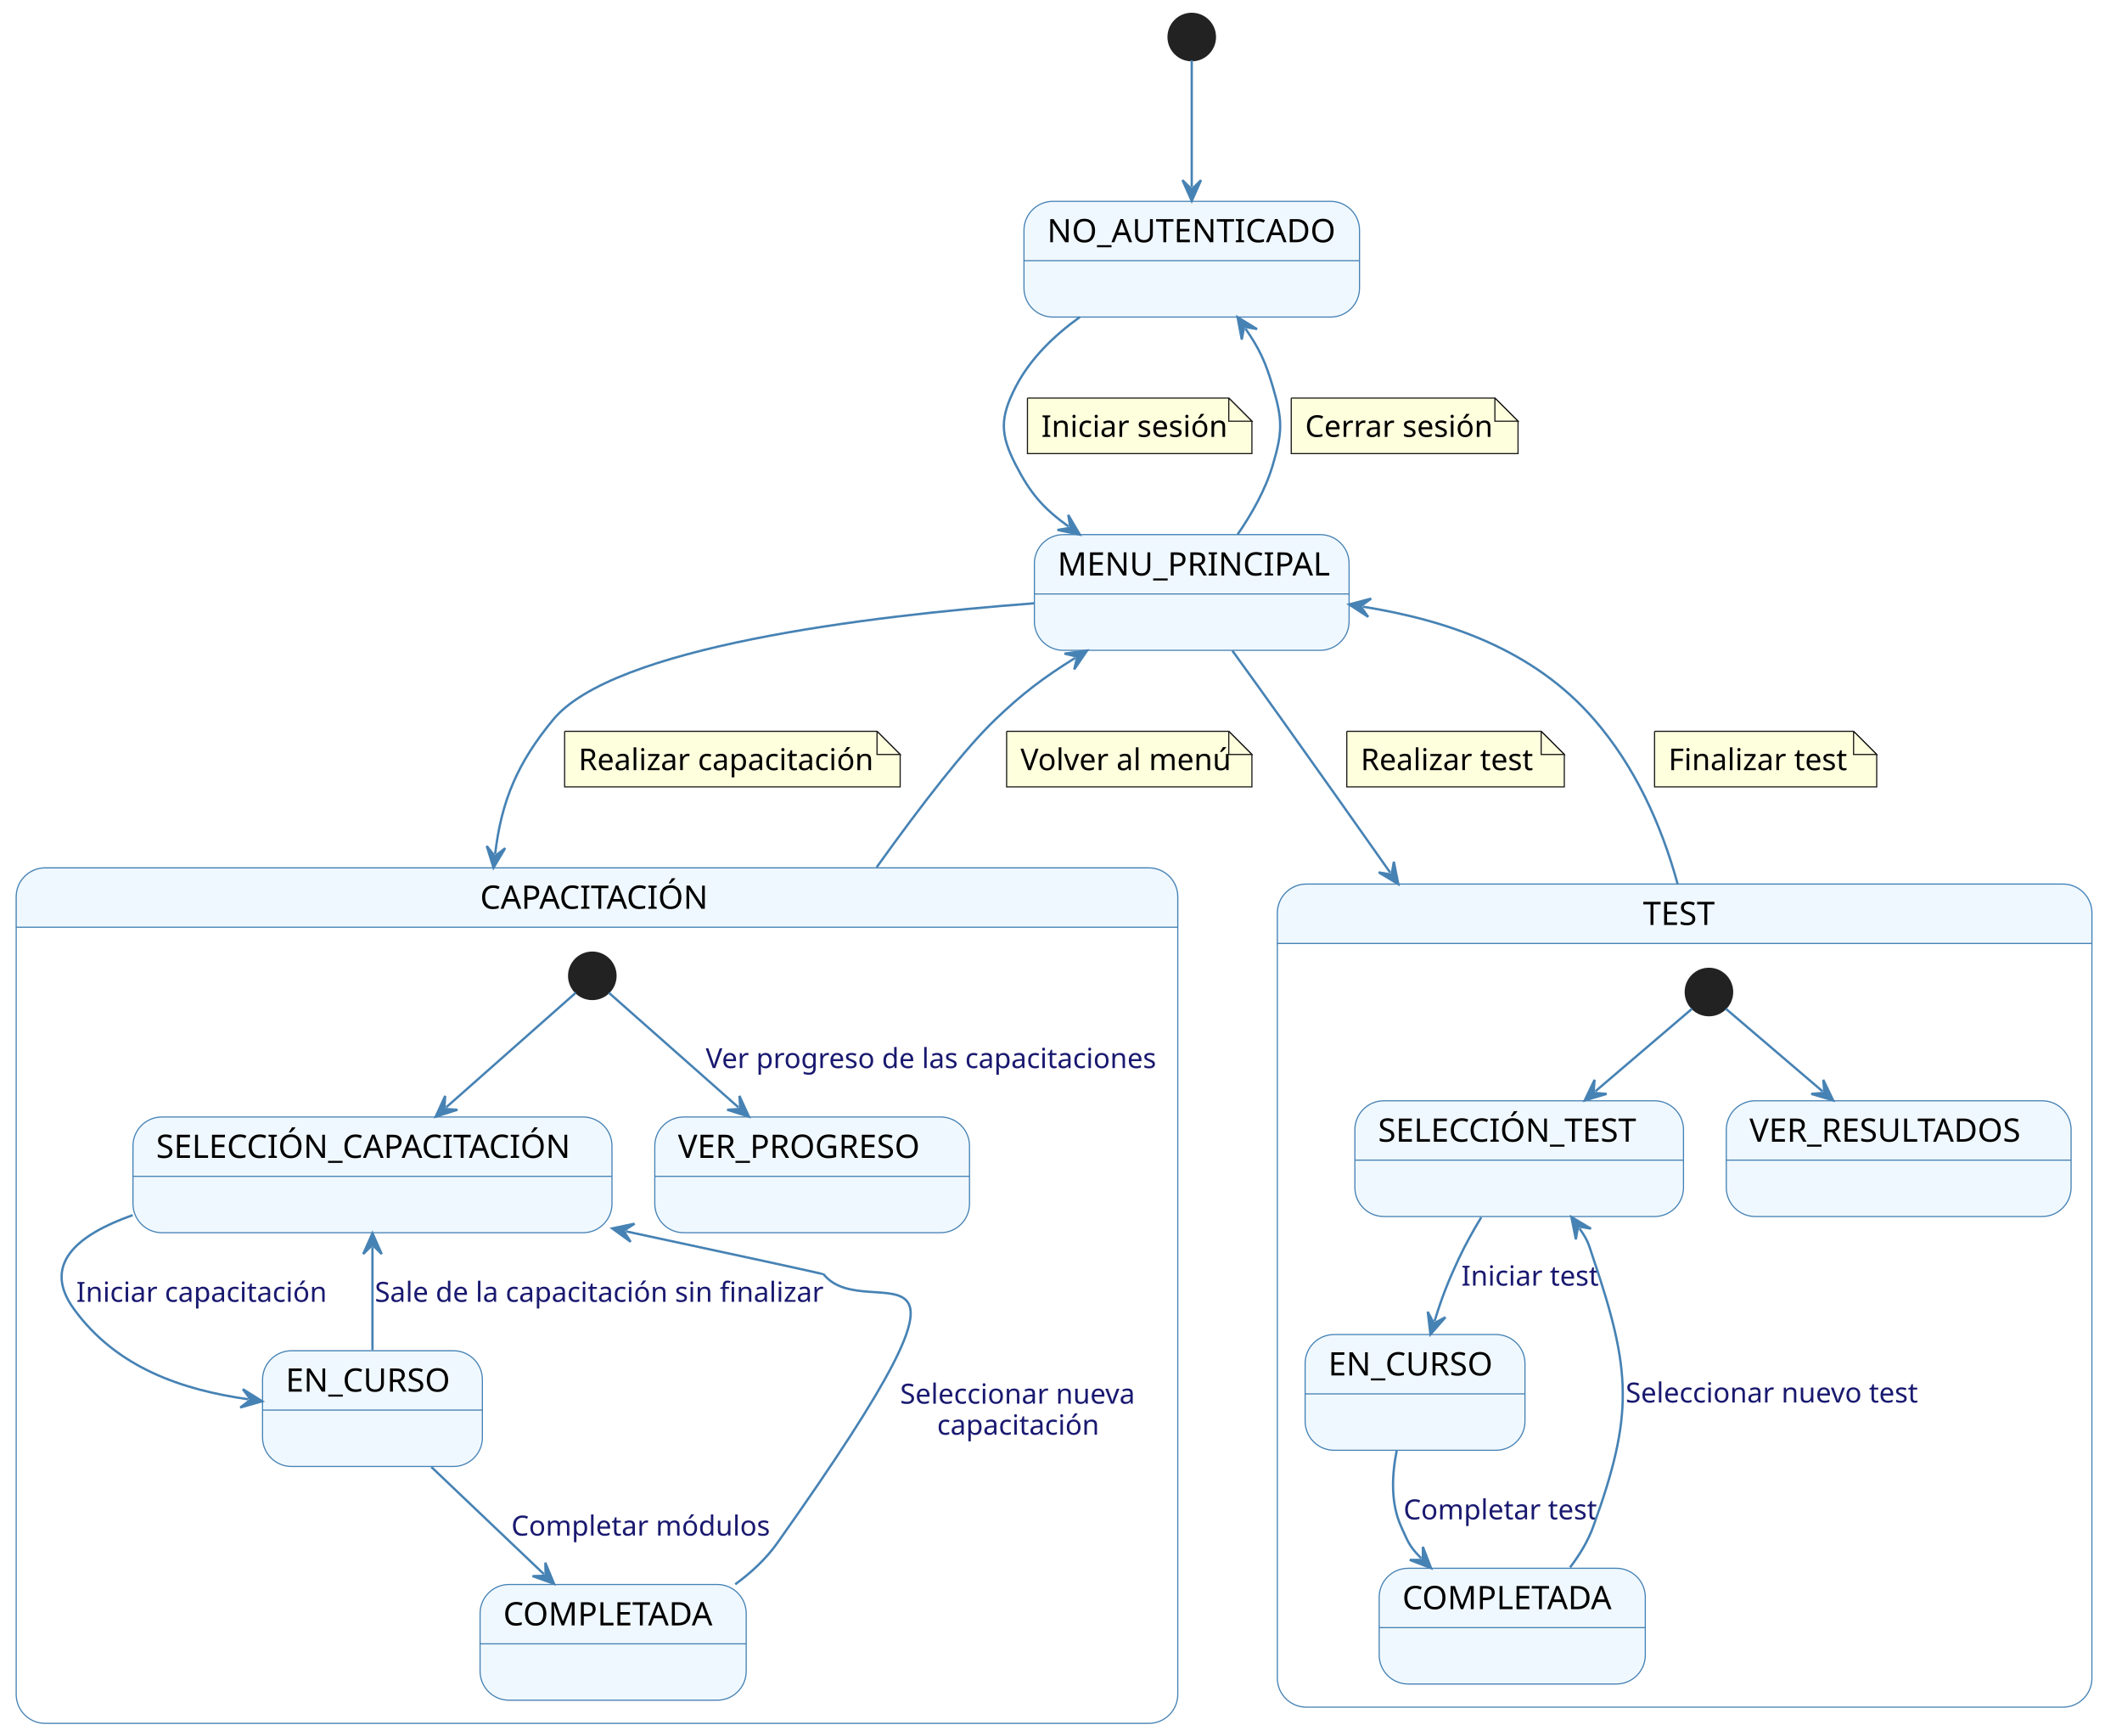
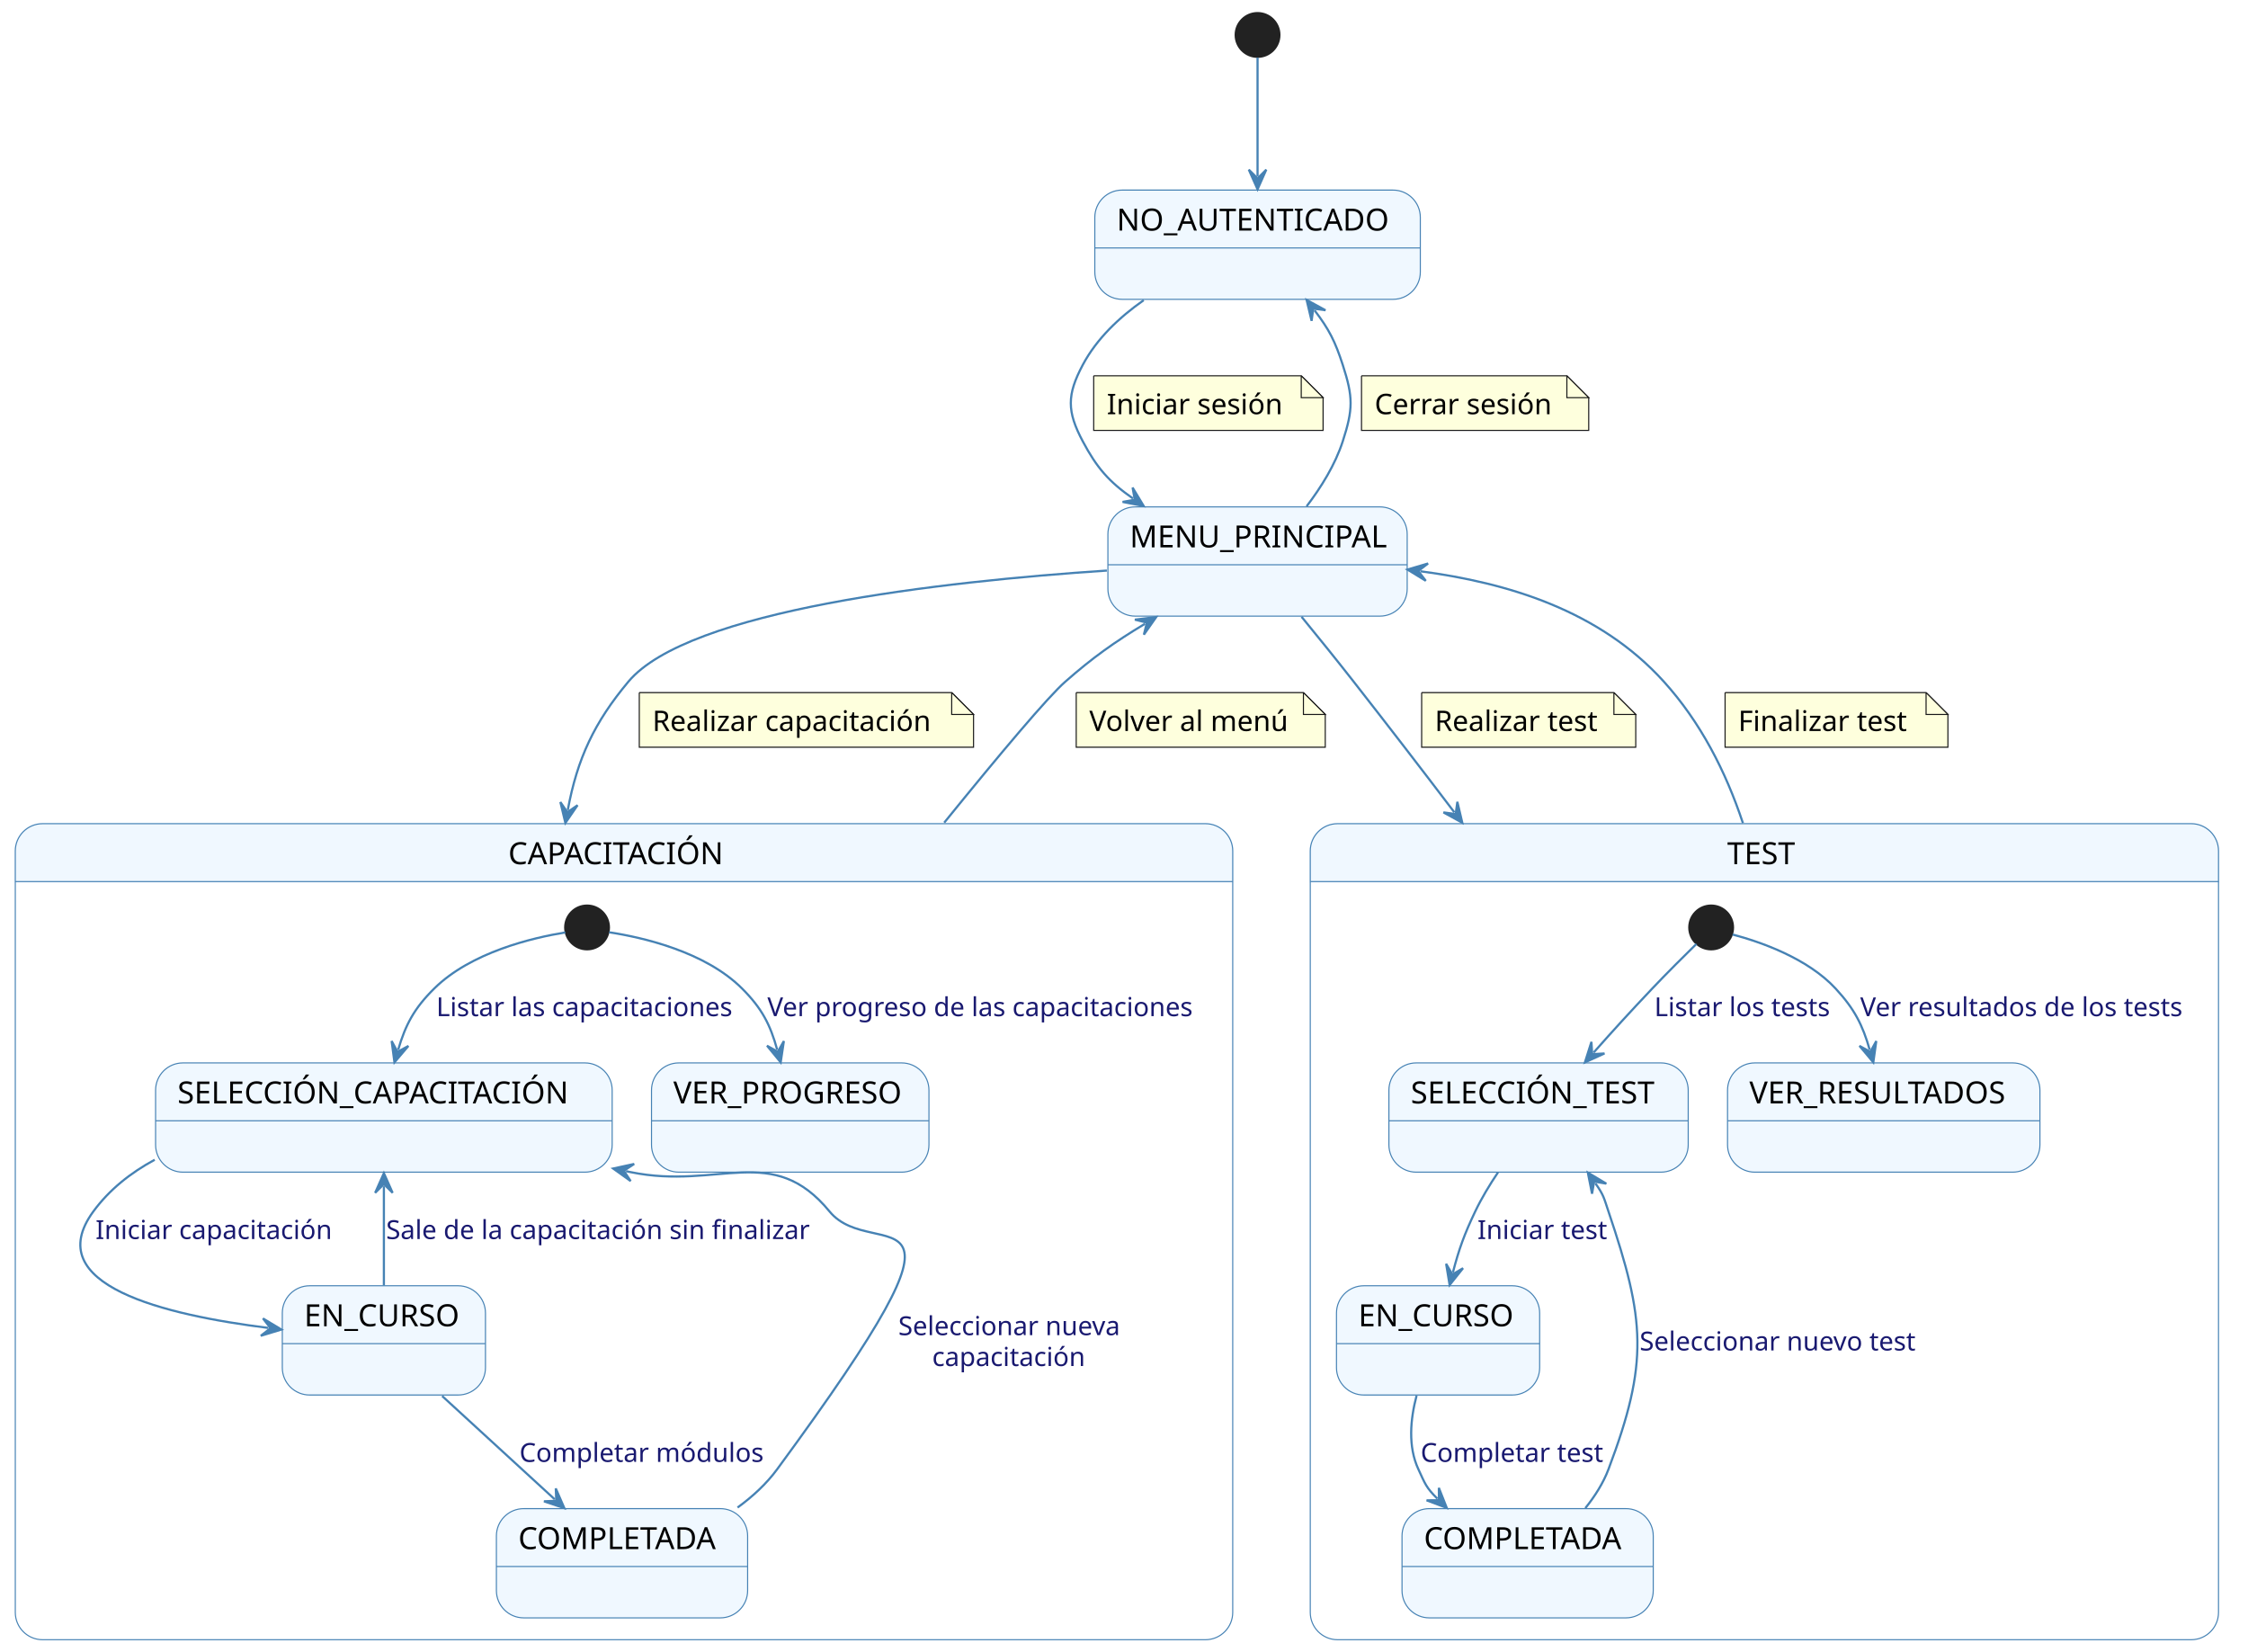
- <svg xmlns="http://www.w3.org/2000/svg" contentStyleType="text/css" height="750px" preserveAspectRatio="none" style="width:917px;height:750px;background:#FFFFFF;" version="1.1" viewBox="0 0 917 750" width="917px" zoomAndPan="magnify">
+ <svg xmlns="http://www.w3.org/2000/svg" contentStyleType="text/css" height="756px" preserveAspectRatio="none" style="width:1029px;height:756px;background:#FFFFFF;" version="1.1" viewBox="0 0 1029 756" width="1029px" zoomAndPan="magnify">
  <defs />
  <g>
    <g id="NoAuth">
-       <rect fill="#F0F8FF" height="50" rx="12.5" ry="12.5" style="stroke:#4682B4;stroke-width:0.5;" width="145" x="442.5" y="87" />
-       <line style="stroke:#4682B4;stroke-width:0.5;" x1="442.5" x2="587.5" y1="112.641" y2="112.641" />
-       <text fill="#000000" font-family="sans-serif" font-size="14" lengthAdjust="spacing" textLength="125" x="452.5" y="104.674">NO_AUTENTICADO</text>
+       <rect fill="#F0F8FF" height="50" rx="12.5" ry="12.5" style="stroke:#4682B4;stroke-width:0.5;" width="149" x="501.14" y="87" />
+       <line style="stroke:#4682B4;stroke-width:0.5;" x1="501.14" x2="650.14" y1="113.488" y2="113.488" />
+       <text fill="#000000" font-family="sans-serif" font-size="14" lengthAdjust="spacing" textLength="129" x="511.14" y="105.535">NO_AUTENTICADO</text>
    </g>
    <g id="Menu">
-       <rect fill="#F0F8FF" height="50" rx="12.5" ry="12.5" style="stroke:#4682B4;stroke-width:0.5;" width="136" x="447" y="231" />
-       <line style="stroke:#4682B4;stroke-width:0.5;" x1="447" x2="583" y1="256.641" y2="256.641" />
-       <text fill="#000000" font-family="sans-serif" font-size="14" lengthAdjust="spacing" textLength="116" x="457" y="248.674">MENU_PRINCIPAL</text>
+       <rect fill="#F0F8FF" height="50" rx="12.5" ry="12.5" style="stroke:#4682B4;stroke-width:0.5;" width="137" x="507.13" y="232" />
+       <line style="stroke:#4682B4;stroke-width:0.5;" x1="507.13" x2="644.13" y1="258.488" y2="258.488" />
+       <text fill="#000000" font-family="sans-serif" font-size="14" lengthAdjust="spacing" textLength="117" x="517.13" y="250.535">MENU_PRINCIPAL</text>
    </g>
-     <path d="M19.5,375 L496.46,375 A12.5,12.5 0 0 1 508.96,387.5 L508.96,400.641 L7,400.641 L7,387.5 A12.5,12.5 0 0 1 19.5,375 " fill="#F0F8FF" style="stroke:#F0F8FF;stroke-width:1.0;" />
-     <rect fill="none" height="369.641" rx="12.5" ry="12.5" style="stroke:#4682B4;stroke-width:0.5;" width="501.96" x="7" y="375" />
-     <line style="stroke:#4682B4;stroke-width:0.5;" x1="7" x2="508.96" y1="400.641" y2="400.641" />
-     <text fill="#000000" font-family="sans-serif" font-size="14" lengthAdjust="spacing" textLength="101" x="207.48" y="392.674">CAPACITACIÓN</text>
+     <path d="M19.5,377 L551.77,377 A12.5,12.5 0 0 1 564.27,389.5 L564.27,403.488 L7,403.488 L7,389.5 A12.5,12.5 0 0 1 19.5,377 " fill="#F0F8FF" style="stroke:#F0F8FF;stroke-width:1.0;" />
+     <rect fill="none" height="373.488" rx="12.5" ry="12.5" style="stroke:#4682B4;stroke-width:0.5;" width="557.27" x="7" y="377" />
+     <line style="stroke:#4682B4;stroke-width:0.5;" x1="7" x2="564.27" y1="403.488" y2="403.488" />
+     <text fill="#000000" font-family="sans-serif" font-size="14" lengthAdjust="spacing" textLength="106" x="232.635" y="395.535">CAPACITACIÓN</text>
    <g id="Capacitacion.SeleccionCap">
-       <rect fill="#F0F8FF" height="50" rx="12.5" ry="12.5" style="stroke:#4682B4;stroke-width:0.5;" width="207" x="57.46" y="482.641" />
-       <line style="stroke:#4682B4;stroke-width:0.5;" x1="57.46" x2="264.46" y1="508.281" y2="508.281" />
-       <text fill="#000000" font-family="sans-serif" font-size="14" lengthAdjust="spacing" textLength="187" x="67.46" y="500.315">SELECCIÓN_CAPACITACIÓN</text>
+       <rect fill="#F0F8FF" height="50" rx="12.5" ry="12.5" style="stroke:#4682B4;stroke-width:0.5;" width="209" x="71.22" y="486.488" />
+       <line style="stroke:#4682B4;stroke-width:0.5;" x1="71.22" x2="280.22" y1="512.977" y2="512.977" />
+       <text fill="#000000" font-family="sans-serif" font-size="14" lengthAdjust="spacing" textLength="189" x="81.22" y="505.023">SELECCIÓN_CAPACITACIÓN</text>
    </g>
    <g id="Capacitacion.EnCurso">
-       <rect fill="#F0F8FF" height="50" rx="12.5" ry="12.5" style="stroke:#4682B4;stroke-width:0.5;" width="95" x="113.46" y="583.641" />
-       <line style="stroke:#4682B4;stroke-width:0.5;" x1="113.46" x2="208.46" y1="609.281" y2="609.281" />
-       <text fill="#000000" font-family="sans-serif" font-size="14" lengthAdjust="spacing" textLength="75" x="123.46" y="601.314">EN_CURSO</text>
+       <rect fill="#F0F8FF" height="50" rx="12.5" ry="12.5" style="stroke:#4682B4;stroke-width:0.5;" width="93" x="129.22" y="588.488" />
+       <line style="stroke:#4682B4;stroke-width:0.5;" x1="129.22" x2="222.22" y1="614.977" y2="614.977" />
+       <text fill="#000000" font-family="sans-serif" font-size="14" lengthAdjust="spacing" textLength="73" x="139.22" y="607.023">EN_CURSO</text>
    </g>
    <g id="Capacitacion.Completada">
-       <rect fill="#F0F8FF" height="50" rx="12.5" ry="12.5" style="stroke:#4682B4;stroke-width:0.5;" width="115" x="207.46" y="684.641" />
-       <line style="stroke:#4682B4;stroke-width:0.5;" x1="207.46" x2="322.46" y1="710.281" y2="710.281" />
-       <text fill="#000000" font-family="sans-serif" font-size="14" lengthAdjust="spacing" textLength="95" x="217.46" y="702.314">COMPLETADA</text>
+       <rect fill="#F0F8FF" height="50" rx="12.5" ry="12.5" style="stroke:#4682B4;stroke-width:0.5;" width="115" x="227.22" y="690.488" />
+       <line style="stroke:#4682B4;stroke-width:0.5;" x1="227.22" x2="342.22" y1="716.977" y2="716.977" />
+       <text fill="#000000" font-family="sans-serif" font-size="14" lengthAdjust="spacing" textLength="95" x="237.22" y="709.023">COMPLETADA</text>
    </g>
    <g id="Capacitacion.VerProg">
-       <rect fill="#F0F8FF" height="50" rx="12.5" ry="12.5" style="stroke:#4682B4;stroke-width:0.5;" width="136" x="282.96" y="482.641" />
-       <line style="stroke:#4682B4;stroke-width:0.5;" x1="282.96" x2="418.96" y1="508.281" y2="508.281" />
-       <text fill="#000000" font-family="sans-serif" font-size="14" lengthAdjust="spacing" textLength="116" x="292.96" y="500.315">VER_PROGRESO</text>
+       <rect fill="#F0F8FF" height="50" rx="12.5" ry="12.5" style="stroke:#4682B4;stroke-width:0.5;" width="127" x="298.22" y="486.488" />
+       <line style="stroke:#4682B4;stroke-width:0.5;" x1="298.22" x2="425.22" y1="512.977" y2="512.977" />
+       <text fill="#000000" font-family="sans-serif" font-size="14" lengthAdjust="spacing" textLength="107" x="308.22" y="505.023">VER_PROGRESO</text>
    </g>
-     <ellipse cx="255.96" cy="421.641" fill="#222222" rx="10" ry="10" style="stroke:#222222;stroke-width:1.0;" />
+     <ellipse cx="268.72" cy="424.488" fill="#222222" rx="10" ry="10" style="stroke:#222222;stroke-width:1.0;" />
    <g id="link_*start*Capacitacion_SeleccionCap">
-       <path d="M248.82,428.951 C236.13,440.171 213.545,460.147 192.775,478.507 " fill="none" id="*start*Capacitacion-to-SeleccionCap" style="stroke:#4682B4;stroke-width:1.0;" />
-       <polygon fill="#4682B4" points="188.28,482.481,197.672,479.517,192.026,479.169,192.374,473.523,188.28,482.481" style="stroke:#4682B4;stroke-width:1.0;" />
+       <path d="M258.78,426.768 C243.84,429.198 215.56,435.808 198.72,452.488 C189.56,461.558 185.647,468.973 182.256,480.473 " fill="none" id="*start*Capacitacion-to-SeleccionCap" style="stroke:#4682B4;stroke-width:1.0;" />
+       <polygon fill="#4682B4" points="180.56,486.228,186.942,478.727,181.974,481.432,179.268,476.464,180.56,486.228" style="stroke:#4682B4;stroke-width:1.0;" />
+       <text fill="#191970" font-family="sans-serif" font-size="12" lengthAdjust="spacing" textLength="139" x="199.72" y="465.09">Listar las capacitaciones</text>
    </g>
    <g id="link_*start*Capacitacion_VerProg">
-       <path d="M263.1,428.951 C275.79,440.171 298.375,460.147 319.145,478.507 " fill="none" id="*start*Capacitacion-to-VerProg" style="stroke:#4682B4;stroke-width:1.0;" />
-       <polygon fill="#4682B4" points="323.64,482.481,319.546,473.523,319.894,479.169,314.248,479.517,323.64,482.481" style="stroke:#4682B4;stroke-width:1.0;" />
-       <text fill="#191970" font-family="sans-serif" font-size="12" lengthAdjust="spacing" textLength="194" x="304.96" y="461.504">Ver progreso de las capacitaciones</text>
+       <path d="M278.84,426.698 C294.03,429.028 322.76,435.508 339.72,452.488 C348.78,461.558 352.571,468.945 355.751,480.445 " fill="none" id="*start*Capacitacion-to-VerProg" style="stroke:#4682B4;stroke-width:1.0;" />
+       <polygon fill="#4682B4" points="357.35,486.228,358.807,476.488,356.017,481.409,351.096,478.62,357.35,486.228" style="stroke:#4682B4;stroke-width:1.0;" />
+       <text fill="#191970" font-family="sans-serif" font-size="12" lengthAdjust="spacing" textLength="203" x="351.27" y="465.09">Ver progreso de las capacitaciones</text>
    </g>
    <g id="link_SeleccionCap_EnCurso">
-       <path d="M57.34,525.051 C33.15,533.581 18,546.421 31.96,565.641 C50.43,591.081 78.78,600.567 107.36,604.627 " fill="none" id="SeleccionCap-to-EnCurso" style="stroke:#4682B4;stroke-width:1.0;" />
-       <polygon fill="#4682B4" points="113.3,605.471,104.952,600.245,108.35,604.767,103.827,608.165,113.3,605.471" style="stroke:#4682B4;stroke-width:1.0;" />
-       <text fill="#191970" font-family="sans-serif" font-size="12" lengthAdjust="spacing" textLength="105" x="32.96" y="562.504">Iniciar capacitación</text>
+       <path d="M70.81,530.818 C59.88,536.718 50.09,544.428 42.72,554.488 C18,588.218 75.306,601.844 122.846,607.784 " fill="none" id="SeleccionCap-to-EnCurso" style="stroke:#4682B4;stroke-width:1.0;" />
+       <polygon fill="#4682B4" points="128.8,608.528,120.365,603.443,123.839,607.908,119.374,611.382,128.8,608.528" style="stroke:#4682B4;stroke-width:1.0;" />
+       <text fill="#191970" font-family="sans-serif" font-size="12" lengthAdjust="spacing" textLength="109" x="43.72" y="567.09">Iniciar capacitación</text>
    </g>
    <g id="link_EnCurso_Completada">
-       <path d="M186.4,633.861 C202.52,649.201 218.934,664.834 235.074,680.194 " fill="none" id="EnCurso-to-Completada" style="stroke:#4682B4;stroke-width:1.0;" />
-       <polygon fill="#4682B4" points="239.42,684.331,235.658,675.229,235.798,680.884,230.143,681.024,239.42,684.331" style="stroke:#4682B4;stroke-width:1.0;" />
-       <text fill="#191970" font-family="sans-serif" font-size="12" lengthAdjust="spacing" textLength="110" x="220.96" y="663.504">Completar módulos</text>
+       <path d="M202.39,638.948 C219.4,654.558 236.949,670.662 253.909,686.222 " fill="none" id="EnCurso-to-Completada" style="stroke:#4682B4;stroke-width:1.0;" />
+       <polygon fill="#4682B4" points="258.33,690.278,254.402,681.246,254.646,686.898,248.994,687.141,258.33,690.278" style="stroke:#4682B4;stroke-width:1.0;" />
+       <text fill="#191970" font-family="sans-serif" font-size="12" lengthAdjust="spacing" textLength="113" x="237.75" y="669.09">Completar módulos</text>
    </g>
    <g id="link_EnCurso_SeleccionCap">
-       <path d="M160.96,583.331 C160.96,567.971 160.96,554.201 160.96,538.861 " fill="none" id="EnCurso-to-SeleccionCap" style="stroke:#4682B4;stroke-width:1.0;" />
-       <polygon fill="#4682B4" points="160.96,532.861,156.96,541.861,160.96,537.861,164.96,541.861,160.96,532.861" style="stroke:#4682B4;stroke-width:1.0;" />
-       <text fill="#191970" font-family="sans-serif" font-size="12" lengthAdjust="spacing" textLength="192" x="161.96" y="562.504">Sale de la capacitación sin finalizar</text>
+       <path d="M175.72,588.278 C175.72,572.718 175.72,558.558 175.72,542.948 " fill="none" id="EnCurso-to-SeleccionCap" style="stroke:#4682B4;stroke-width:1.0;" />
+       <polygon fill="#4682B4" points="175.72,536.948,171.72,545.948,175.72,541.948,179.72,545.948,175.72,536.948" style="stroke:#4682B4;stroke-width:1.0;" />
+       <text fill="#191970" font-family="sans-serif" font-size="12" lengthAdjust="spacing" textLength="201" x="176.72" y="567.09">Sale de la capacitación sin finalizar</text>
    </g>
    <g id="link_Completada_SeleccionCap">
-       <path d="M317.71,684.561 C324.67,679.481 331.08,673.541 335.96,666.641 C439.91,519.811 375.18,574.441 355.96,550.641 C355.75,550.381 316.957,542.008 270.437,532.038 " fill="none" id="Completada-to-SeleccionCap" style="stroke:#4682B4;stroke-width:1.0;" />
-       <polygon fill="#4682B4" points="264.57,530.781,272.532,536.578,269.459,531.828,274.208,528.755,264.57,530.781" style="stroke:#4682B4;stroke-width:1.0;" />
-       <text fill="#191970" font-family="sans-serif" font-size="12" lengthAdjust="spacing" textLength="101" x="388.96" y="606.504">Seleccionar nueva</text>
-       <text fill="#191970" font-family="sans-serif" font-size="12" lengthAdjust="spacing" textLength="69" x="404.96" y="619.91">capacitación</text>
+       <path d="M337.61,689.988 C344.47,684.998 350.8,679.178 355.72,672.488 C456.92,534.808 400.31,579.548 379.72,554.488 C353.55,522.628 329.11,544.768 288.72,536.488 C286.07,535.948 289.256,536.602 286.546,536.043 " fill="none" id="Completada-to-SeleccionCap" style="stroke:#4682B4;stroke-width:1.0;" />
+       <polygon fill="#4682B4" points="280.67,534.828,288.674,540.567,285.567,535.84,290.293,532.732,280.67,534.828" style="stroke:#4682B4;stroke-width:1.0;" />
+       <text fill="#191970" font-family="sans-serif" font-size="12" lengthAdjust="spacing" textLength="102" x="411.19" y="611.09">Seleccionar nueva</text>
+       <text fill="#191970" font-family="sans-serif" font-size="12" lengthAdjust="spacing" textLength="71" x="426.69" y="625.223">capacitación</text>
    </g>
-     <path d="M564.5,382 L891.5,382 A12.5,12.5 0 0 1 904,394.5 L904,407.641 L552,407.641 L552,394.5 A12.5,12.5 0 0 1 564.5,382 " fill="#F0F8FF" style="stroke:#F0F8FF;stroke-width:1.0;" />
-     <rect fill="none" height="355.641" rx="12.5" ry="12.5" style="stroke:#4682B4;stroke-width:0.5;" width="352" x="552" y="382" />
-     <line style="stroke:#4682B4;stroke-width:0.5;" x1="552" x2="904" y1="407.641" y2="407.641" />
-     <text fill="#000000" font-family="sans-serif" font-size="14" lengthAdjust="spacing" textLength="36" x="710" y="399.674">TEST</text>
+     <path d="M612.26,377 L1003,377 A12.5,12.5 0 0 1 1015.5,389.5 L1015.5,403.488 L599.76,403.488 L599.76,389.5 A12.5,12.5 0 0 1 612.26,377 " fill="#F0F8FF" style="stroke:#F0F8FF;stroke-width:1.0;" />
+     <rect fill="none" height="373.488" rx="12.5" ry="12.5" style="stroke:#4682B4;stroke-width:0.5;" width="415.74" x="599.76" y="377" />
+     <line style="stroke:#4682B4;stroke-width:0.5;" x1="599.76" x2="1015.5" y1="403.488" y2="403.488" />
+     <text fill="#000000" font-family="sans-serif" font-size="14" lengthAdjust="spacing" textLength="34" x="790.63" y="395.535">TEST</text>
    <g id="Test.SeleccionTest">
-       <rect fill="#F0F8FF" height="50" rx="12.5" ry="12.5" style="stroke:#4682B4;stroke-width:0.5;" width="142" x="585.5" y="475.641" />
-       <line style="stroke:#4682B4;stroke-width:0.5;" x1="585.5" x2="727.5" y1="501.281" y2="501.281" />
-       <text fill="#000000" font-family="sans-serif" font-size="14" lengthAdjust="spacing" textLength="122" x="595.5" y="493.315">SELECCIÓN_TEST</text>
+       <rect fill="#F0F8FF" height="50" rx="12.5" ry="12.5" style="stroke:#4682B4;stroke-width:0.5;" width="137" x="635.76" y="486.488" />
+       <line style="stroke:#4682B4;stroke-width:0.5;" x1="635.76" x2="772.76" y1="512.977" y2="512.977" />
+       <text fill="#000000" font-family="sans-serif" font-size="14" lengthAdjust="spacing" textLength="117" x="645.76" y="505.023">SELECCIÓN_TEST</text>
    </g>
    <g id="Test.EnCursoTest">
-       <rect fill="#F0F8FF" height="50" rx="12.5" ry="12.5" style="stroke:#4682B4;stroke-width:0.5;" width="95" x="564" y="576.641" />
-       <line style="stroke:#4682B4;stroke-width:0.5;" x1="564" x2="659" y1="602.281" y2="602.281" />
-       <text fill="#000000" font-family="sans-serif" font-size="14" lengthAdjust="spacing" textLength="75" x="574" y="594.314">EN_CURSO</text>
+       <rect fill="#F0F8FF" height="50" rx="12.5" ry="12.5" style="stroke:#4682B4;stroke-width:0.5;" width="93" x="611.76" y="588.488" />
+       <line style="stroke:#4682B4;stroke-width:0.5;" x1="611.76" x2="704.76" y1="614.977" y2="614.977" />
+       <text fill="#000000" font-family="sans-serif" font-size="14" lengthAdjust="spacing" textLength="73" x="621.76" y="607.023">EN_CURSO</text>
    </g>
    <g id="Test.CompletadaTest">
-       <rect fill="#F0F8FF" height="50" rx="12.5" ry="12.5" style="stroke:#4682B4;stroke-width:0.5;" width="115" x="596" y="677.641" />
-       <line style="stroke:#4682B4;stroke-width:0.5;" x1="596" x2="711" y1="703.281" y2="703.281" />
-       <text fill="#000000" font-family="sans-serif" font-size="14" lengthAdjust="spacing" textLength="95" x="606" y="695.314">COMPLETADA</text>
+       <rect fill="#F0F8FF" height="50" rx="12.5" ry="12.5" style="stroke:#4682B4;stroke-width:0.5;" width="115" x="641.76" y="690.488" />
+       <line style="stroke:#4682B4;stroke-width:0.5;" x1="641.76" x2="756.76" y1="716.977" y2="716.977" />
+       <text fill="#000000" font-family="sans-serif" font-size="14" lengthAdjust="spacing" textLength="95" x="651.76" y="709.023">COMPLETADA</text>
    </g>
    <g id="Test.VerRes">
-       <rect fill="#F0F8FF" height="50" rx="12.5" ry="12.5" style="stroke:#4682B4;stroke-width:0.5;" width="149" x="746" y="475.641" />
-       <line style="stroke:#4682B4;stroke-width:0.5;" x1="746" x2="895" y1="501.281" y2="501.281" />
-       <text fill="#000000" font-family="sans-serif" font-size="14" lengthAdjust="spacing" textLength="129" x="756" y="493.315">VER_RESULTADOS</text>
+       <rect fill="#F0F8FF" height="50" rx="12.5" ry="12.5" style="stroke:#4682B4;stroke-width:0.5;" width="143" x="790.76" y="486.488" />
+       <line style="stroke:#4682B4;stroke-width:0.5;" x1="790.76" x2="933.76" y1="512.977" y2="512.977" />
+       <text fill="#000000" font-family="sans-serif" font-size="14" lengthAdjust="spacing" textLength="123" x="800.76" y="505.023">VER_RESULTADOS</text>
    </g>
-     <ellipse cx="738.5" cy="428.641" fill="#222222" rx="10" ry="10" style="stroke:#222222;stroke-width:1.0;" />
+     <ellipse cx="783.26" cy="424.488" fill="#222222" rx="10" ry="10" style="stroke:#222222;stroke-width:1.0;" />
    <g id="link_*start*Test_SeleccionTest">
-       <path d="M731.22,435.851 C720.88,444.691 705.893,457.474 689.393,471.564 " fill="none" id="*start*Test-to-SeleccionTest" style="stroke:#4682B4;stroke-width:1.0;" />
-       <polygon fill="#4682B4" points="684.83,475.461,694.272,472.658,688.632,472.214,689.077,466.574,684.83,475.461" style="stroke:#4682B4;stroke-width:1.0;" />
+       <path d="M776.5,432.048 C770.98,437.458 763.01,445.368 756.26,452.488 C745.94,463.388 738.771,471.249 729.461,481.749 " fill="none" id="*start*Test-to-SeleccionTest" style="stroke:#4682B4;stroke-width:1.0;" />
+       <polygon fill="#4682B4" points="725.48,486.238,734.444,482.158,728.797,482.497,728.458,476.85,725.48,486.238" style="stroke:#4682B4;stroke-width:1.0;" />
+       <text fill="#191970" font-family="sans-serif" font-size="12" lengthAdjust="spacing" textLength="82" x="757.26" y="465.09">Listar los tests</text>
    </g>
    <g id="link_*start*Test_VerRes">
-       <path d="M745.78,435.851 C756.12,444.691 771.107,457.474 787.607,471.564 " fill="none" id="*start*Test-to-VerRes" style="stroke:#4682B4;stroke-width:1.0;" />
-       <polygon fill="#4682B4" points="792.17,475.461,787.923,466.574,788.368,472.214,782.728,472.658,792.17,475.461" style="stroke:#4682B4;stroke-width:1.0;" />
+       <path d="M793.08,427.718 C805.65,431.048 827.34,438.488 840.26,452.488 C848.88,461.828 852.575,469.111 855.835,480.471 " fill="none" id="*start*Test-to-VerRes" style="stroke:#4682B4;stroke-width:1.0;" />
+       <polygon fill="#4682B4" points="857.49,486.238,858.852,476.484,856.111,481.432,851.163,478.691,857.49,486.238" style="stroke:#4682B4;stroke-width:1.0;" />
+       <text fill="#191970" font-family="sans-serif" font-size="12" lengthAdjust="spacing" textLength="154" x="851.5" y="465.09">Ver resultados de los tests</text>
    </g>
    <g id="link_SeleccionTest_EnCursoTest">
-       <path d="M640.11,525.981 C636.68,531.641 633.26,537.741 630.5,543.641 C625.59,554.131 623.136,560.499 619.926,570.859 " fill="none" id="SeleccionTest-to-EnCursoTest" style="stroke:#4682B4;stroke-width:1.0;" />
-       <polygon fill="#4682B4" points="618.15,576.591,624.635,569.178,619.63,571.815,616.993,566.81,618.15,576.591" style="stroke:#4682B4;stroke-width:1.0;" />
-       <text fill="#191970" font-family="sans-serif" font-size="12" lengthAdjust="spacing" textLength="56" x="631.5" y="555.504">Iniciar test</text>
+       <path d="M685.71,536.568 C681.89,542.238 678.16,548.408 675.26,554.488 C670.2,565.098 667.834,571.722 665.064,582.342 " fill="none" id="SeleccionTest-to-EnCursoTest" style="stroke:#4682B4;stroke-width:1.0;" />
+       <polygon fill="#4682B4" points="663.55,588.148,669.692,580.449,664.812,583.31,661.951,578.43,663.55,588.148" style="stroke:#4682B4;stroke-width:1.0;" />
+       <text fill="#191970" font-family="sans-serif" font-size="12" lengthAdjust="spacing" textLength="59" x="676.26" y="567.09">Iniciar test</text>
    </g>
    <g id="link_EnCursoTest_CompletadaTest">
-       <path d="M603.57,626.821 C601.47,637.311 600.89,649.491 605.5,659.641 C608.52,666.301 608.931,668.064 614.181,673.324 " fill="none" id="EnCursoTest-to-CompletadaTest" style="stroke:#4682B4;stroke-width:1.0;" />
-       <polygon fill="#4682B4" points="618.42,677.571,614.893,668.375,614.888,674.032,609.231,674.026,618.42,677.571" style="stroke:#4682B4;stroke-width:1.0;" />
-       <text fill="#191970" font-family="sans-serif" font-size="12" lengthAdjust="spacing" textLength="81" x="606.5" y="656.504">Completar test</text>
+       <path d="M648.42,638.788 C645.58,649.528 644.4,662.048 649.26,672.488 C652.32,679.068 652.701,680.772 657.961,685.942 " fill="none" id="EnCursoTest-to-CompletadaTest" style="stroke:#4682B4;stroke-width:1.0;" />
+       <polygon fill="#4682B4" points="662.24,690.148,658.625,680.987,658.674,686.643,653.017,686.692,662.24,690.148" style="stroke:#4682B4;stroke-width:1.0;" />
+       <text fill="#191970" font-family="sans-serif" font-size="12" lengthAdjust="spacing" textLength="85" x="650.26" y="669.09">Completar test</text>
    </g>
    <g id="link_CompletadaTest_SeleccionTest">
-       <path d="M678.5,677.241 C682.6,671.861 686.24,665.891 688.5,659.641 C706.05,611.161 704.99,592.491 688.5,543.641 C686.39,537.391 686.391,536.232 682.521,530.752 " fill="none" id="CompletadaTest-to-SeleccionTest" style="stroke:#4682B4;stroke-width:1.0;" />
-       <polygon fill="#4682B4" points="679.06,525.851,680.984,535.51,681.944,529.935,687.519,530.895,679.06,525.851" style="stroke:#4682B4;stroke-width:1.0;" />
-       <text fill="#191970" font-family="sans-serif" font-size="12" lengthAdjust="spacing" textLength="124" x="702.5" y="606.004">Seleccionar nuevo test</text>
+       <path d="M725.67,690.268 C730,684.878 733.86,678.848 736.26,672.488 C754.79,623.428 753.03,604.178 736.26,554.488 C734.15,548.238 734.151,547.079 730.281,541.599 " fill="none" id="CompletadaTest-to-SeleccionTest" style="stroke:#4682B4;stroke-width:1.0;" />
+       <polygon fill="#4682B4" points="726.82,536.698,728.744,546.357,729.704,540.783,735.279,541.742,726.82,536.698" style="stroke:#4682B4;stroke-width:1.0;" />
+       <text fill="#191970" font-family="sans-serif" font-size="12" lengthAdjust="spacing" textLength="127" x="750.51" y="618.09">Seleccionar nuevo test</text>
    </g>
-     <ellipse cx="515" cy="16" fill="#222222" rx="10" ry="10" style="stroke:#222222;stroke-width:1.0;" />
+     <ellipse cx="575.63" cy="16" fill="#222222" rx="10" ry="10" style="stroke:#222222;stroke-width:1.0;" />
    <g id="link_*start*_NoAuth">
-       <path d="M515,26.01 C515,39.89 515,60.97 515,80.84 " fill="none" id="*start*-to-NoAuth" style="stroke:#4682B4;stroke-width:1.0;" />
-       <polygon fill="#4682B4" points="515,86.84,519,77.84,515,81.84,511,77.84,515,86.84" style="stroke:#4682B4;stroke-width:1.0;" />
+       <path d="M575.63,26.36 C575.63,40.29 575.63,60.96 575.63,80.65 " fill="none" id="*start*-to-NoAuth" style="stroke:#4682B4;stroke-width:1.0;" />
+       <polygon fill="#4682B4" points="575.63,86.65,579.63,77.65,575.63,81.65,571.63,77.65,575.63,86.65" style="stroke:#4682B4;stroke-width:1.0;" />
    </g>
    <g id="link_NoAuth_Menu">
-       <path d="M466.62,137.01 C455.56,144.95 445.24,154.92 439,167 C432.07,180.43 432.07,187.57 439,201 C445.24,213.08 450.686,219.551 461.746,227.491 " fill="none" id="NoAuth-to-Menu" style="stroke:#4682B4;stroke-width:1.0;" />
-       <polygon fill="#4682B4" points="466.62,230.99,461.642,222.492,462.558,228.074,456.976,228.991,466.62,230.99" style="stroke:#4682B4;stroke-width:1.0;" />
-       <path d="M444,172 L444,196 L541,196 L541,182 L531,172 L444,172 " fill="#FEFFDD" style="stroke:#181818;stroke-width:0.5;" />
-       <path d="M531,172 L531,182 L541,182 L531,172 " fill="#FEFFDD" style="stroke:#181818;stroke-width:0.5;" />
-       <text fill="#000000" font-family="sans-serif" font-size="13" lengthAdjust="spacing" textLength="76" x="450" y="188.769">Iniciar sesión</text>
+       <path d="M523.52,137.4 C512.35,145.21 502.01,155.02 495.63,167 C488.33,180.74 488.33,188.27 495.63,202 C502.01,213.99 507.433,220.352 518.603,228.162 " fill="none" id="NoAuth-to-Menu" style="stroke:#4682B4;stroke-width:1.0;" />
+       <polygon fill="#4682B4" points="523.52,231.6,518.436,223.165,519.422,228.735,513.852,229.721,523.52,231.6" style="stroke:#4682B4;stroke-width:1.0;" />
+       <path d="M500.63,172 L500.63,197 L605.63,197 L605.63,182 L595.63,172 L500.63,172 " fill="#FEFFDD" style="stroke:#181818;stroke-width:0.5;" />
+       <path d="M595.63,172 L595.63,182 L605.63,182 L595.63,172 " fill="#FEFFDD" style="stroke:#181818;stroke-width:0.5;" />
+       <text fill="#000000" font-family="sans-serif" font-size="13" lengthAdjust="spacing" textLength="84" x="506.63" y="189.568">Iniciar sesión</text>
    </g>
    <g id="link_Menu_NoAuth">
-       <path d="M534.81,230.95 C540.92,222.08 546.86,211.61 550,201 C554.29,186.51 554.29,181.49 550,167 C546.86,156.39 544.324,150.861 538.214,141.991 " fill="none" id="Menu-to-NoAuth" style="stroke:#4682B4;stroke-width:1.0;" />
-       <polygon fill="#4682B4" points="534.81,137.05,536.621,146.731,537.646,141.168,543.21,142.193,534.81,137.05" style="stroke:#4682B4;stroke-width:1.0;" />
-       <path d="M558,172 L558,196 L656,196 L656,182 L646,172 L558,172 " fill="#FEFFDD" style="stroke:#181818;stroke-width:0.5;" />
-       <path d="M646,172 L646,182 L656,182 L646,172 " fill="#FEFFDD" style="stroke:#181818;stroke-width:0.5;" />
-       <text fill="#000000" font-family="sans-serif" font-size="13" lengthAdjust="spacing" textLength="77" x="564" y="188.769">Cerrar sesión</text>
+       <path d="M598.09,231.74 C604.75,223.01 611.18,212.68 614.63,202 C619.42,187.2 619.42,181.8 614.63,167 C611.18,156.33 608.392,150.758 601.732,142.038 " fill="none" id="Menu-to-NoAuth" style="stroke:#4682B4;stroke-width:1.0;" />
+       <polygon fill="#4682B4" points="598.09,137.27,600.374,146.85,601.125,141.244,606.732,141.995,598.09,137.27" style="stroke:#4682B4;stroke-width:1.0;" />
+       <path d="M623.22,172 L623.22,197 L727.22,197 L727.22,182 L717.22,172 L623.22,172 " fill="#FEFFDD" style="stroke:#181818;stroke-width:0.5;" />
+       <path d="M717.22,172 L717.22,182 L727.22,182 L717.22,172 " fill="#FEFFDD" style="stroke:#181818;stroke-width:0.5;" />
+       <text fill="#000000" font-family="sans-serif" font-size="13" lengthAdjust="spacing" textLength="83" x="629.22" y="189.568">Cerrar sesión</text>
    </g>
    <g id="link_Menu_Test">
-       <path d="M532.54,281.14 C539.28,290.45 547.03,301.2 554,311 C570.32,333.92 583.966,353.194 600.795,377.094 " fill="none" id="Menu-to-Test" style="stroke:#4682B4;stroke-width:1.0;" />
-       <polygon fill="#4682B4" points="604.25,382,602.339,372.338,601.371,377.912,595.798,376.944,604.25,382" style="stroke:#4682B4;stroke-width:1.0;" />
-       <path d="M582,316 L582,340 L676,340 L676,326 L666,316 L582,316 " fill="#FEFFDD" style="stroke:#181818;stroke-width:0.5;" />
-       <path d="M666,316 L666,326 L676,326 L666,316 " fill="#FEFFDD" style="stroke:#181818;stroke-width:0.5;" />
-       <text fill="#000000" font-family="sans-serif" font-size="13" lengthAdjust="spacing" textLength="73" x="588" y="332.769">Realizar test</text>
+       <path d="M595.78,282.3 C603.34,291.53 611.96,302.19 619.63,312 C635.89,332.79 649.1,349.923 665.72,371.793 " fill="none" id="Menu-to-Test" style="stroke:#4682B4;stroke-width:1.0;" />
+       <polygon fill="#4682B4" points="669.35,376.57,667.089,366.984,666.325,372.589,660.72,371.825,669.35,376.57" style="stroke:#4682B4;stroke-width:1.0;" />
+       <path d="M650.75,317 L650.75,342 L748.75,342 L748.75,327 L738.75,317 L650.75,317 " fill="#FEFFDD" style="stroke:#181818;stroke-width:0.5;" />
+       <path d="M738.75,317 L738.75,327 L748.75,327 L738.75,317 " fill="#FEFFDD" style="stroke:#181818;stroke-width:0.5;" />
+       <text fill="#000000" font-family="sans-serif" font-size="13" lengthAdjust="spacing" textLength="77" x="656.75" y="334.568">Realizar test</text>
    </g>
    <g id="link_Test_Menu">
-       <path d="M724.94,381.86 C717.8,355.92 706.46,331.19 689,311 C662.73,280.61 625.623,268.046 588.933,262.126 " fill="none" id="Test-to-Menu" style="stroke:#4682B4;stroke-width:1.0;" />
-       <polygon fill="#4682B4" points="583.01,261.17,591.258,266.553,587.946,261.966,592.532,258.655,583.01,261.17" style="stroke:#4682B4;stroke-width:1.0;" />
-       <path d="M715,316 L715,340 L811,340 L811,326 L801,316 L715,316 " fill="#FEFFDD" style="stroke:#181818;stroke-width:0.5;" />
-       <path d="M801,316 L801,326 L811,326 L801,316 " fill="#FEFFDD" style="stroke:#181818;stroke-width:0.5;" />
-       <text fill="#000000" font-family="sans-serif" font-size="13" lengthAdjust="spacing" textLength="75" x="721" y="332.769">Finalizar test</text>
+       <path d="M797.81,376.74 C789.9,352.93 778.33,330.47 761.63,312 C732.1,279.32 690.038,266.737 650.188,261.467 " fill="none" id="Test-to-Menu" style="stroke:#4682B4;stroke-width:1.0;" />
+       <polygon fill="#4682B4" points="644.24,260.68,652.638,265.825,649.197,261.336,653.687,257.894,644.24,260.68" style="stroke:#4682B4;stroke-width:1.0;" />
+       <path d="M789.64,317 L789.64,342 L891.64,342 L891.64,327 L881.64,317 L789.64,317 " fill="#FEFFDD" style="stroke:#181818;stroke-width:0.5;" />
+       <path d="M881.64,317 L881.64,327 L891.64,327 L881.64,317 " fill="#FEFFDD" style="stroke:#181818;stroke-width:0.5;" />
+       <text fill="#000000" font-family="sans-serif" font-size="13" lengthAdjust="spacing" textLength="81" x="795.64" y="334.568">Finalizar test</text>
    </g>
    <g id="link_Menu_Capacitacion">
-       <path d="M446.86,260.68 C373.81,266.22 264.84,279.62 239,311 C223.77,329.5 216.738,345.682 213.968,369.002 " fill="none" id="Menu-to-Capacitacion" style="stroke:#4682B4;stroke-width:1.0;" />
-       <polygon fill="#4682B4" points="213.26,374.96,218.294,366.495,213.85,369.995,210.35,365.551,213.26,374.96" style="stroke:#4682B4;stroke-width:1.0;" />
-       <path d="M244,316 L244,340 L389,340 L389,326 L379,316 L244,316 " fill="#FEFFDD" style="stroke:#181818;stroke-width:0.5;" />
-       <path d="M379,316 L379,326 L389,326 L379,316 " fill="#FEFFDD" style="stroke:#181818;stroke-width:0.5;" />
-       <text fill="#000000" font-family="sans-serif" font-size="13" lengthAdjust="spacing" textLength="124" x="250" y="332.769">Realizar capacitación</text>
+       <path d="M506.66,261.14 C430.52,266.21 315.06,279.23 287.63,312 C272.06,330.62 264.272,347.11 259.892,370.77 " fill="none" id="Menu-to-Capacitacion" style="stroke:#4682B4;stroke-width:1.0;" />
+       <polygon fill="#4682B4" points="258.8,376.67,264.371,368.548,259.71,371.753,256.505,367.092,258.8,376.67" style="stroke:#4682B4;stroke-width:1.0;" />
+       <path d="M292.63,317 L292.63,342 L445.63,342 L445.63,327 L435.63,317 L292.63,317 " fill="#FEFFDD" style="stroke:#181818;stroke-width:0.5;" />
+       <path d="M435.63,317 L435.63,327 L445.63,327 L435.63,317 " fill="#FEFFDD" style="stroke:#181818;stroke-width:0.5;" />
+       <text fill="#000000" font-family="sans-serif" font-size="13" lengthAdjust="spacing" textLength="132" x="298.63" y="334.568">Realizar capacitación</text>
    </g>
    <g id="link_Capacitacion_Menu">
-       <path d="M378.82,374.77 C398.72,346.97 417.06,323.43 430,311 C441.73,299.74 451.048,292.688 464.668,284.258 " fill="none" id="Capacitacion-to-Menu" style="stroke:#4682B4;stroke-width:1.0;" />
-       <polygon fill="#4682B4" points="469.77,281.1,460.012,282.435,465.519,283.731,464.222,289.238,469.77,281.1" style="stroke:#4682B4;stroke-width:1.0;" />
-       <path d="M435,316 L435,340 L541,340 L541,326 L531,316 L435,316 " fill="#FEFFDD" style="stroke:#181818;stroke-width:0.5;" />
-       <path d="M531,316 L531,326 L541,326 L531,316 " fill="#FEFFDD" style="stroke:#181818;stroke-width:0.5;" />
-       <text fill="#000000" font-family="sans-serif" font-size="13" lengthAdjust="spacing" textLength="85" x="441" y="332.769">Volver al menú</text>
+       <path d="M432.21,376.52 C458.2,344.46 479.58,319.09 487.63,312 C500.15,300.99 510.045,293.936 524.115,285.496 " fill="none" id="Capacitacion-to-Menu" style="stroke:#4682B4;stroke-width:1.0;" />
+       <polygon fill="#4682B4" points="529.26,282.41,519.485,283.61,524.972,284.982,523.6,290.47,529.26,282.41" style="stroke:#4682B4;stroke-width:1.0;" />
+       <path d="M492.63,317 L492.63,342 L606.63,342 L606.63,327 L596.63,317 L492.63,317 " fill="#FEFFDD" style="stroke:#181818;stroke-width:0.5;" />
+       <path d="M596.63,317 L596.63,327 L606.63,327 L596.63,317 " fill="#FEFFDD" style="stroke:#181818;stroke-width:0.5;" />
+       <text fill="#000000" font-family="sans-serif" font-size="13" lengthAdjust="spacing" textLength="93" x="498.63" y="334.568">Volver al menú</text>
    </g>
  </g>
</svg>
